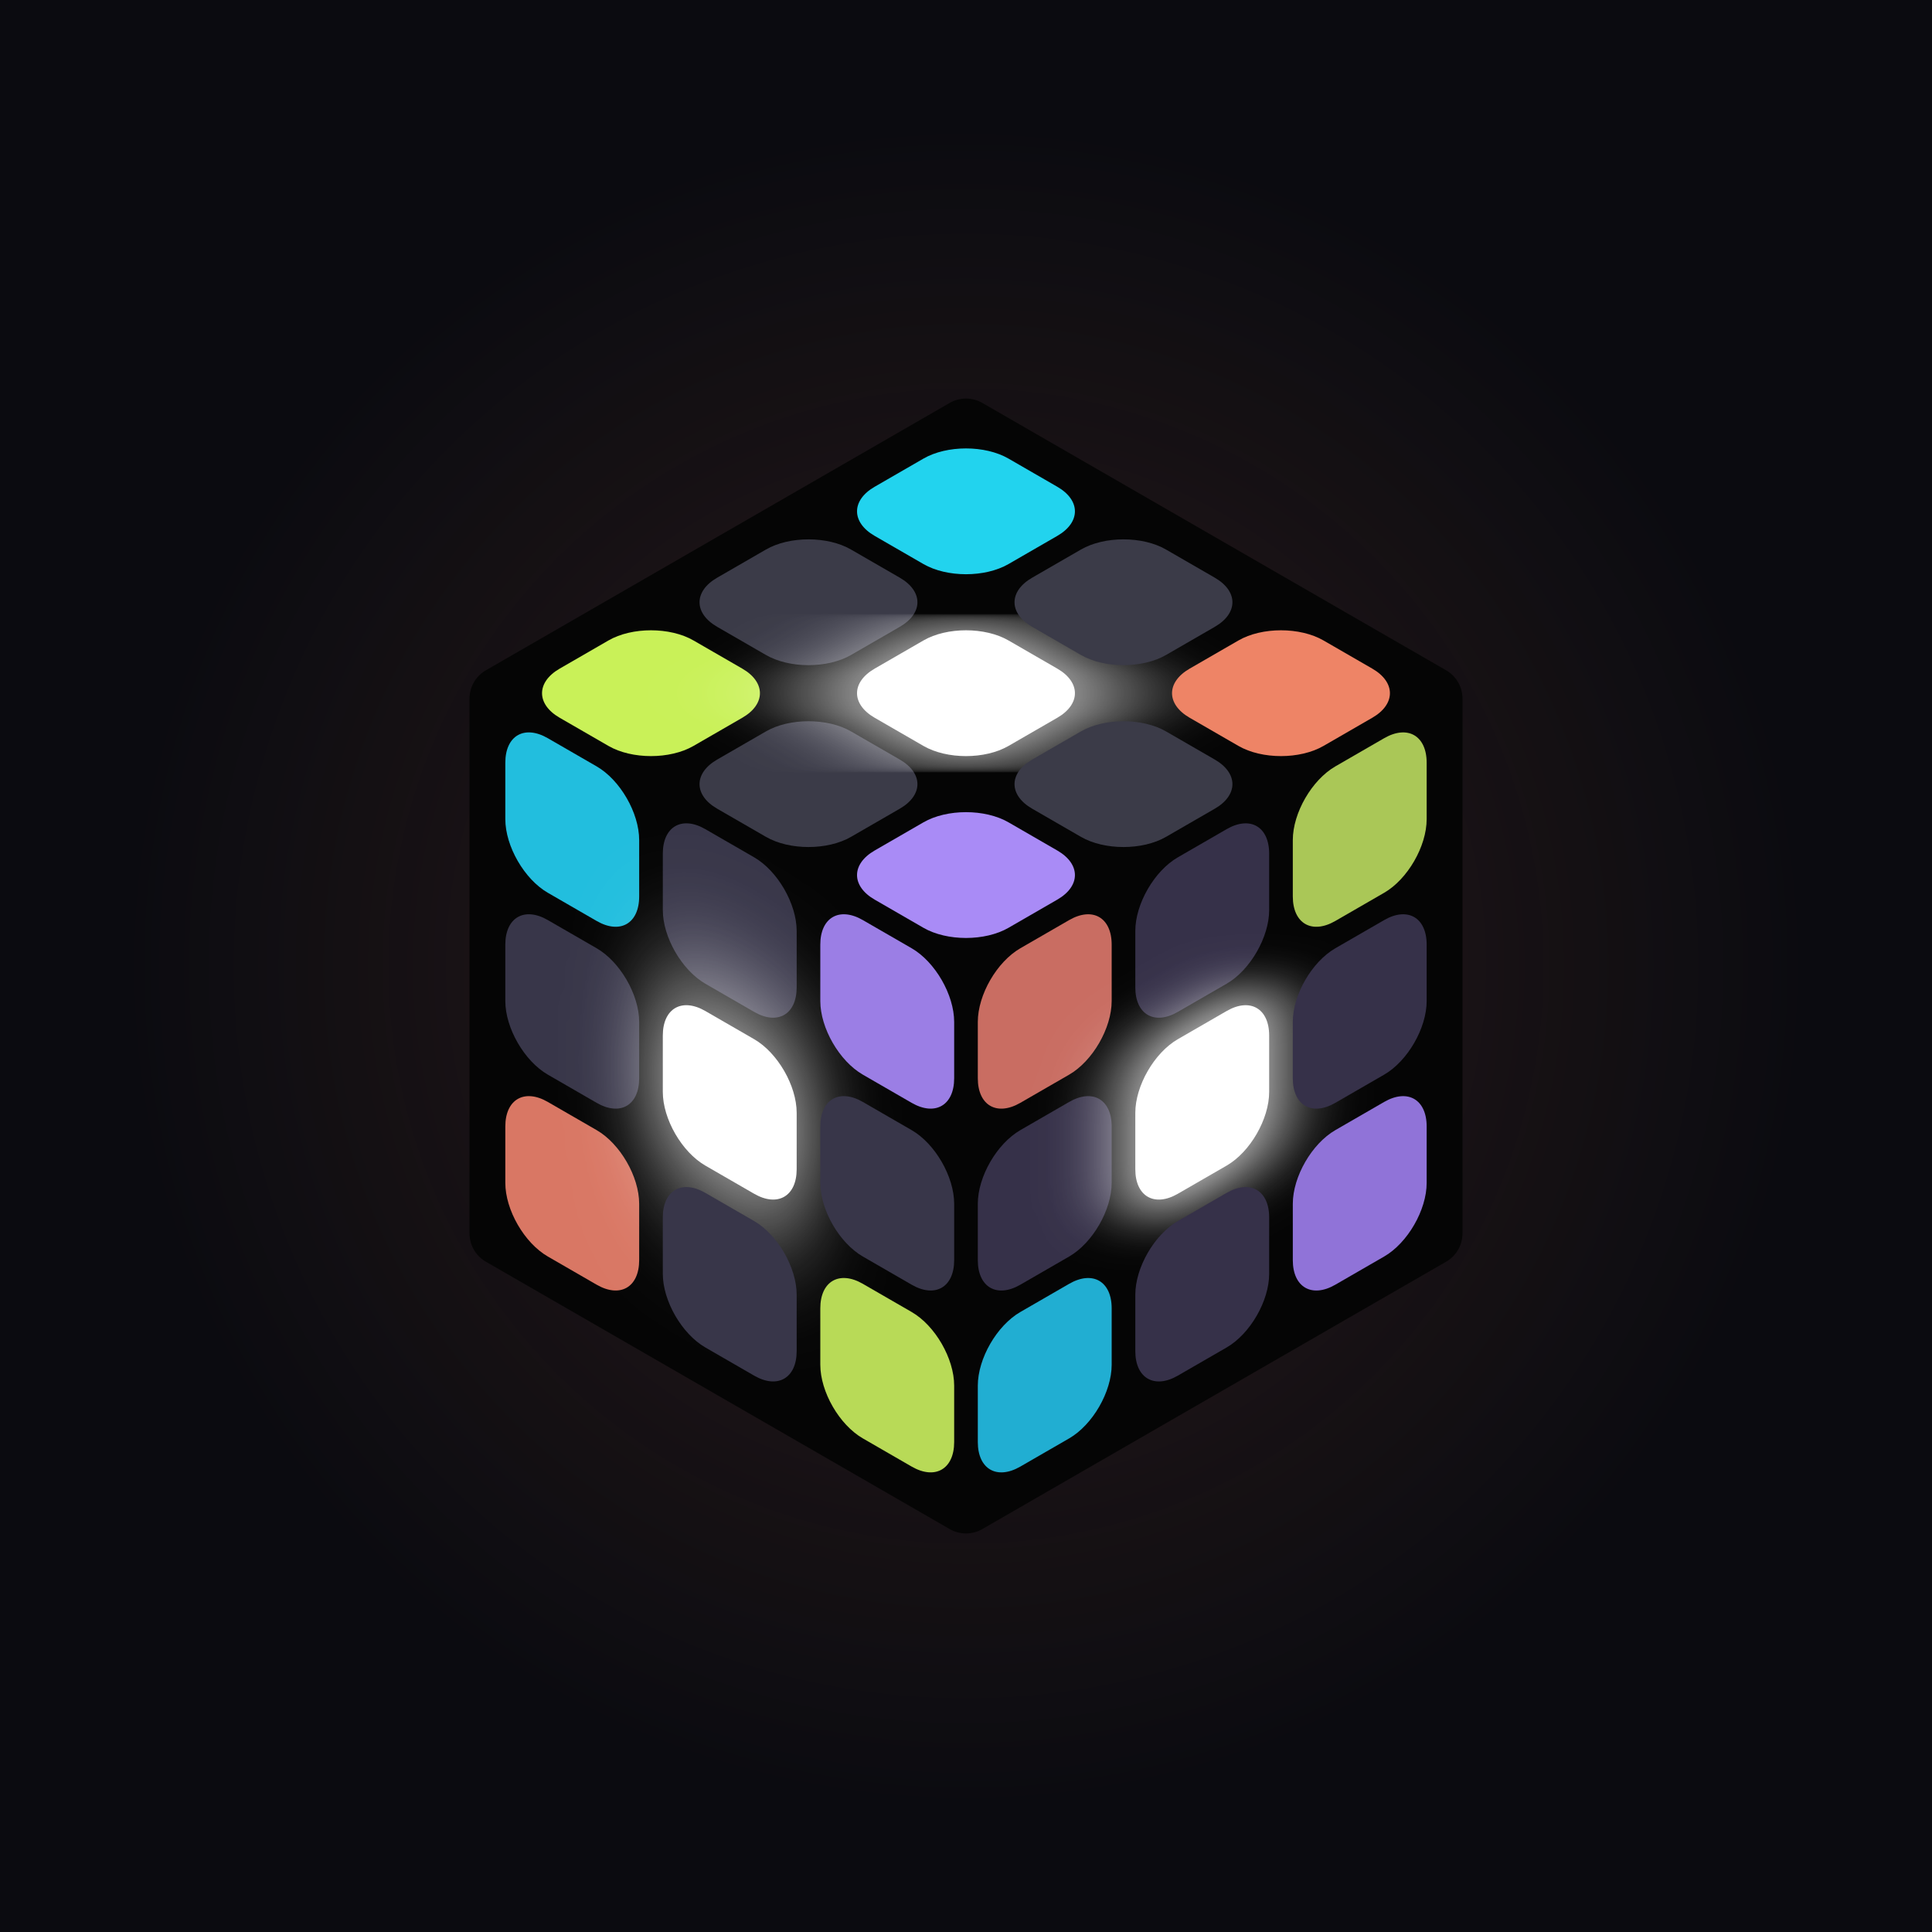
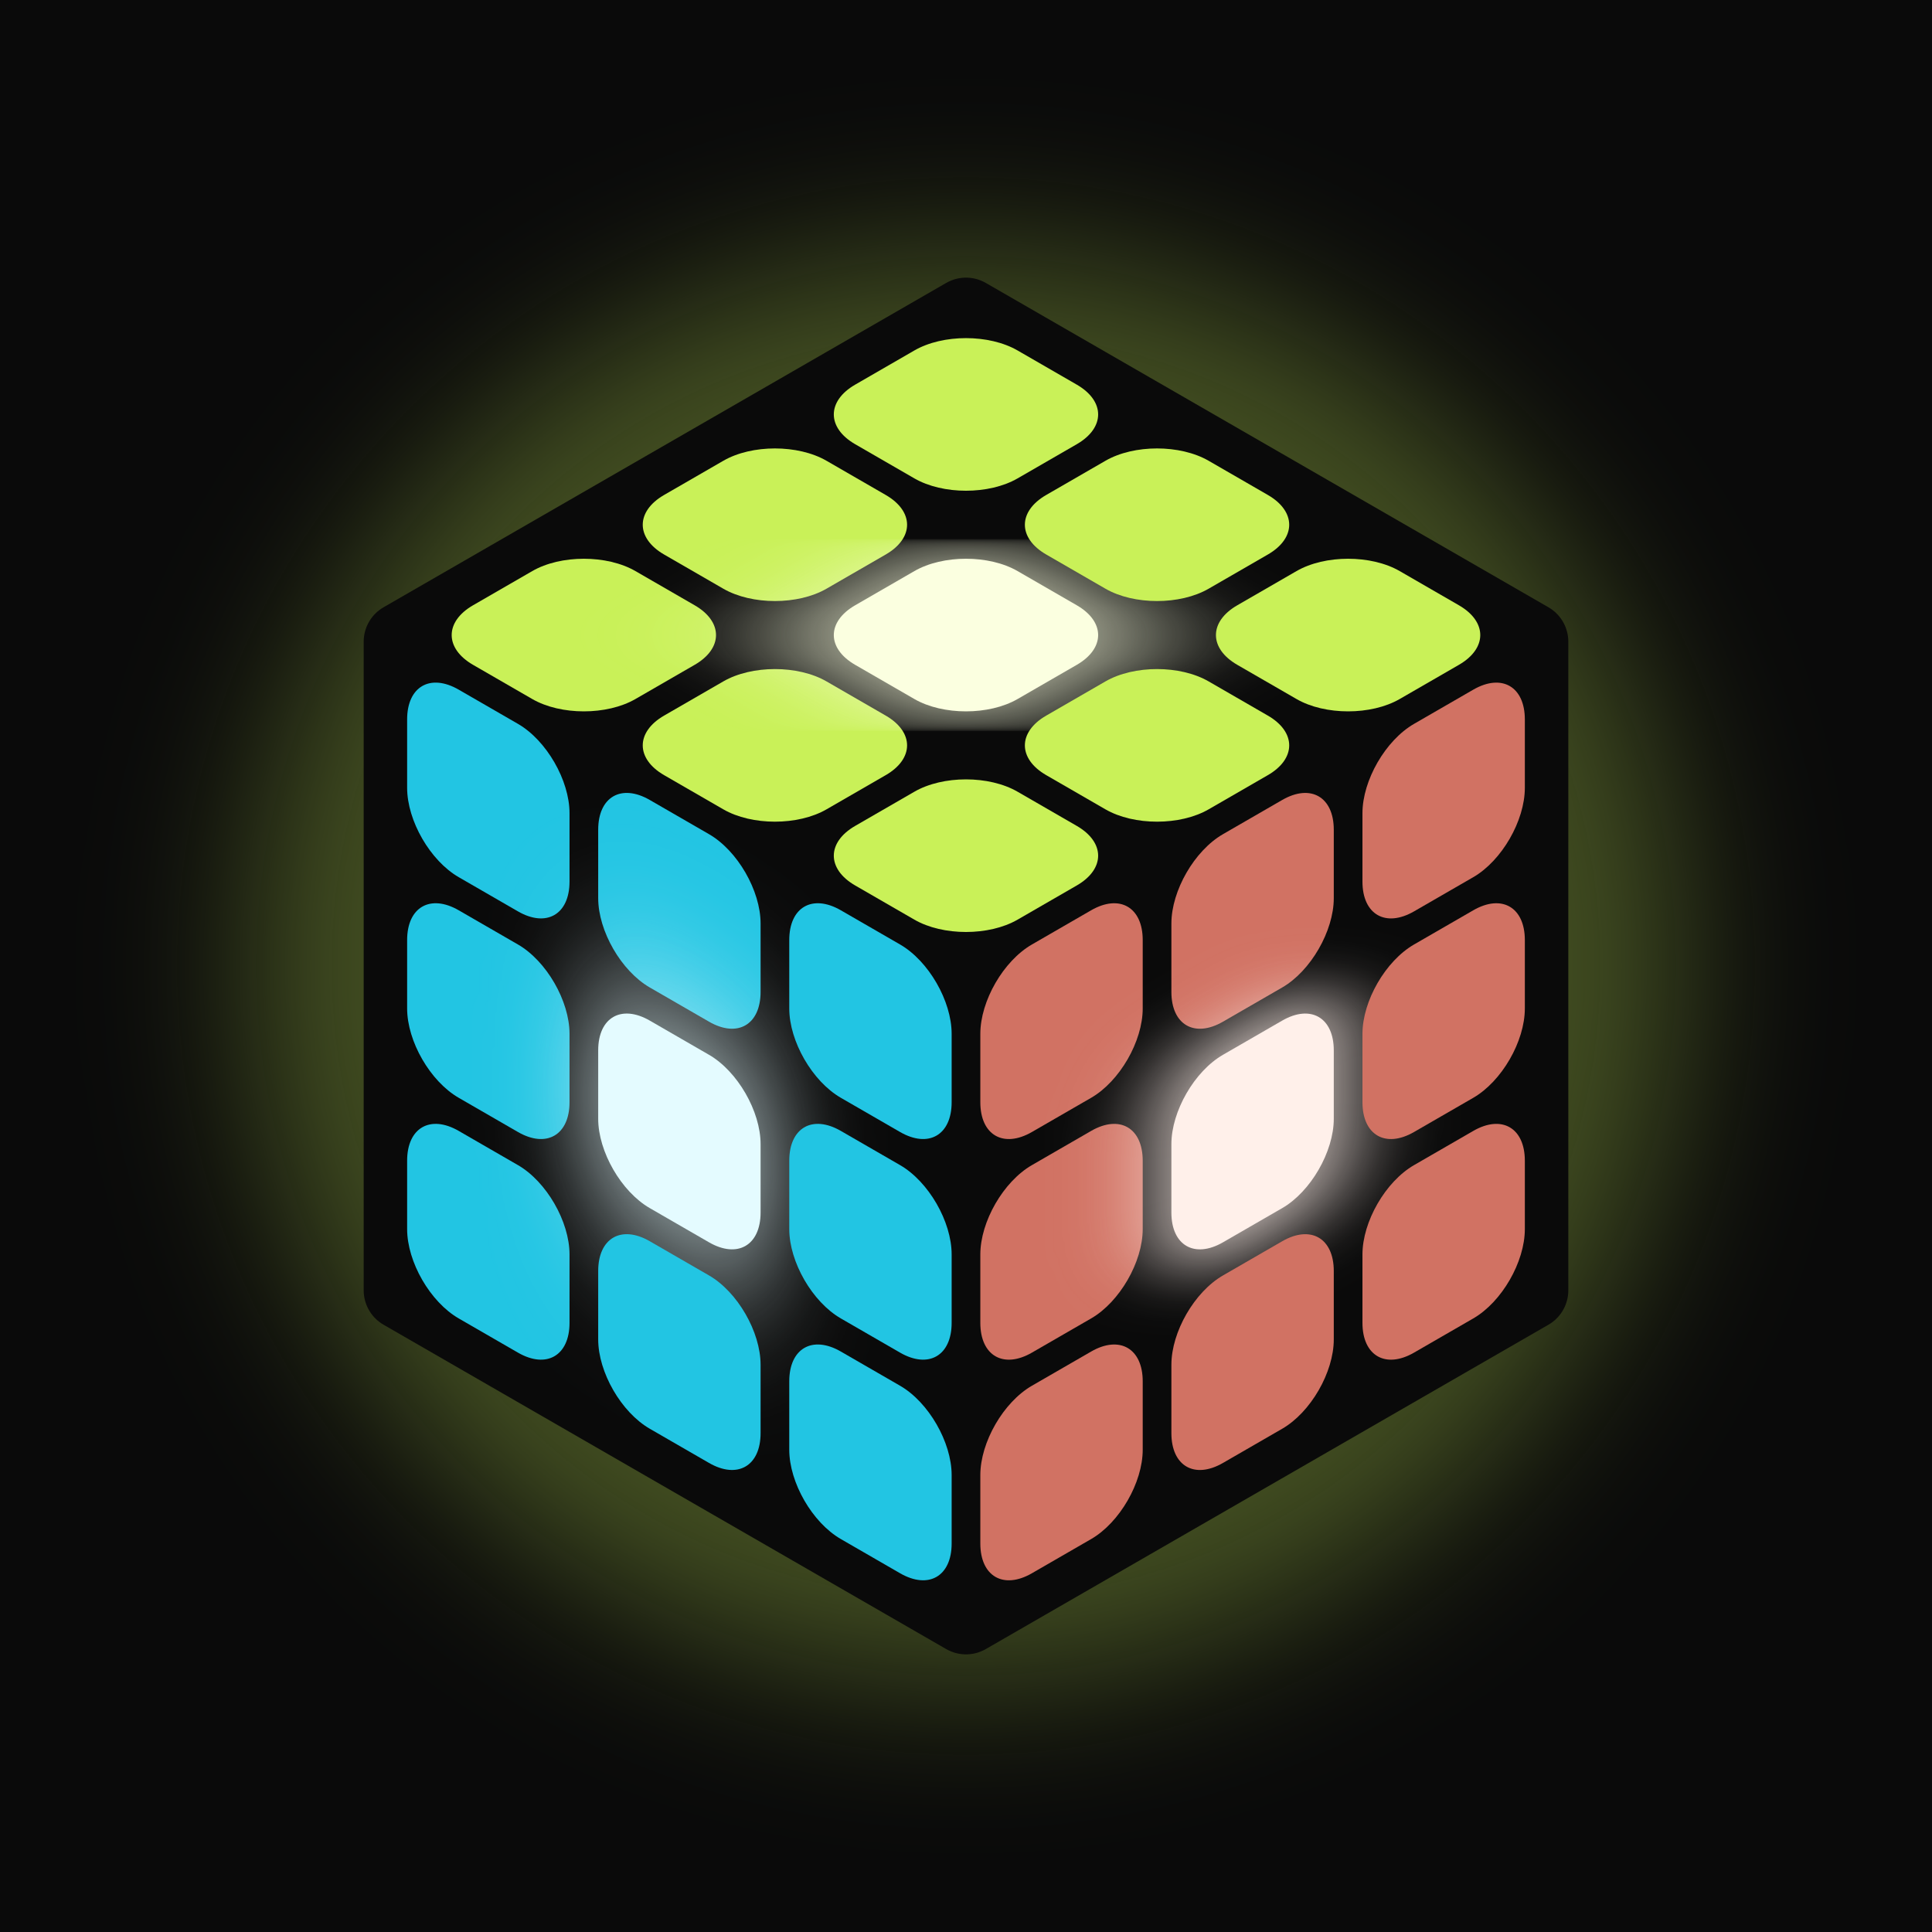
<svg xmlns="http://www.w3.org/2000/svg" viewBox="0 0 1080 1080" width="1080" height="1080">
  <defs>
    <filter id="glow" x="-80%" y="-80%" width="260%" height="260%">
      <feGaussianBlur stdDeviation="8" />
    </filter>
    <filter id="blur40" x="-50%" y="-50%" width="200%" height="200%">
      <feGaussianBlur stdDeviation="45" />
    </filter>
  </defs>
-   <defs>
-     <radialGradient id="rg" cx="50%" cy="50%" r="50%">
-       <stop offset="0" stop-color="#ee8466" stop-opacity="0.18" />
-       <stop offset=".65" stop-color="#ee8466" stop-opacity=".05" />
-       <stop offset="1" stop-color="#ee8466" stop-opacity="0" />
-     </radialGradient>
-   </defs>
-   <rect width="1080" height="1080" fill="#0b0b10" />
-   <circle cx="540" cy="540" r="470" fill="url(#rg)" />
-   <g transform="translate(540,540) scale(3.05)">
-     <path d="M0,-98 L85,-49 L85,49 L0,98 L-85,49 L-85,-49Z" fill="#050505" stroke="#050505" stroke-width="12" stroke-linejoin="round" />
+   <rect width="1080" height="1080" fill="#0a0a0a" />
+   <circle cx="540" cy="540" r="400" fill="#c9f158" opacity=".30" filter="url(#blur40)" />
+   <g transform="translate(540,540) scale(3.7)">
+     <path d="M0,-98 L85,-49 L85,49 L0,98 L-85,49 L-85,-49Z" fill="#0a0a0a" stroke="#0a0a0a" stroke-width="12" stroke-linejoin="round" />
    <g transform="matrix(0.866,-0.5,0.866,0.5,-86.6,-50)">
      <rect x="2.5" y="2.5" width="28.33" height="28.33" rx="9" fill="#c9f158" />
-       <rect x="2.5" y="35.833" width="28.33" height="28.33" rx="9" fill="#3b3b48" />
-       <rect x="2.5" y="69.166" width="28.33" height="28.33" rx="9" fill="#a98bf6" />
-       <rect x="35.833" y="2.5" width="28.33" height="28.33" rx="9" fill="#3b3b48" />
-       <rect x="32.833" y="32.833" width="34.33" height="34.33" rx="9" fill="#ffffff" filter="url(#glow)" opacity=".8" />
-       <rect x="35.833" y="35.833" width="28.33" height="28.33" rx="9" fill="#ffffff" />
-       <rect x="35.833" y="69.166" width="28.33" height="28.33" rx="9" fill="#3b3b48" />
-       <rect x="69.166" y="2.5" width="28.33" height="28.33" rx="9" fill="#22d3ee" />
-       <rect x="69.166" y="35.833" width="28.33" height="28.33" rx="9" fill="#3b3b48" />
-       <rect x="69.166" y="69.166" width="28.33" height="28.33" rx="9" fill="#ee8466" />
+       <rect x="2.5" y="35.833" width="28.33" height="28.33" rx="9" fill="#c9f158" />
+       <rect x="2.5" y="69.166" width="28.33" height="28.33" rx="9" fill="#c9f158" />
+       <rect x="35.833" y="2.5" width="28.33" height="28.33" rx="9" fill="#c9f158" />
+       <rect x="32.833" y="32.833" width="34.33" height="34.33" rx="9" fill="#fbffe0" filter="url(#glow)" opacity=".8" />
+       <rect x="35.833" y="35.833" width="28.33" height="28.33" rx="9" fill="#fbffe0" />
+       <rect x="35.833" y="69.166" width="28.33" height="28.33" rx="9" fill="#c9f158" />
+       <rect x="69.166" y="2.5" width="28.33" height="28.33" rx="9" fill="#c9f158" />
+       <rect x="69.166" y="35.833" width="28.33" height="28.33" rx="9" fill="#c9f158" />
+       <rect x="69.166" y="69.166" width="28.33" height="28.33" rx="9" fill="#c9f158" />
    </g>
    <g transform="matrix(0.866,0.5,0,1,-86.6,-50)">
-       <rect x="2.5" y="2.5" width="28.33" height="28.33" rx="9" fill="#22bede" />
-       <rect x="2.5" y="35.833" width="28.33" height="28.33" rx="9" fill="#383649" />
-       <rect x="2.5" y="69.166" width="28.33" height="28.33" rx="9" fill="#d97764" />
-       <rect x="35.833" y="2.5" width="28.33" height="28.33" rx="9" fill="#383649" />
-       <rect x="32.833" y="32.833" width="34.33" height="34.33" rx="9" fill="#ffffff" filter="url(#glow)" opacity=".8" />
-       <rect x="35.833" y="35.833" width="28.33" height="28.33" rx="9" fill="#ffffff" />
-       <rect x="35.833" y="69.166" width="28.33" height="28.33" rx="9" fill="#383649" />
-       <rect x="69.166" y="2.5" width="28.33" height="28.33" rx="9" fill="#9b7ee5" />
-       <rect x="69.166" y="35.833" width="28.33" height="28.33" rx="9" fill="#383649" />
-       <rect x="69.166" y="69.166" width="28.33" height="28.33" rx="9" fill="#b8da57" />
+       <rect x="2.5" y="2.5" width="28.33" height="28.33" rx="9" fill="#22c5e3" />
+       <rect x="2.5" y="35.833" width="28.33" height="28.33" rx="9" fill="#22c5e3" />
+       <rect x="2.5" y="69.166" width="28.33" height="28.33" rx="9" fill="#22c5e3" />
+       <rect x="35.833" y="2.5" width="28.33" height="28.33" rx="9" fill="#22c5e3" />
+       <rect x="32.833" y="32.833" width="34.33" height="34.33" rx="9" fill="#e4fbff" filter="url(#glow)" opacity=".8" />
+       <rect x="35.833" y="35.833" width="28.33" height="28.33" rx="9" fill="#e4fbff" />
+       <rect x="35.833" y="69.166" width="28.33" height="28.33" rx="9" fill="#22c5e3" />
+       <rect x="69.166" y="2.5" width="28.33" height="28.33" rx="9" fill="#22c5e3" />
+       <rect x="69.166" y="35.833" width="28.33" height="28.33" rx="9" fill="#22c5e3" />
+       <rect x="69.166" y="69.166" width="28.33" height="28.33" rx="9" fill="#22c5e3" />
    </g>
    <g transform="matrix(0.866,-0.5,0,1,0,0)">
-       <rect x="2.5" y="2.5" width="28.33" height="28.33" rx="9" fill="#c96d62" />
-       <rect x="2.5" y="35.833" width="28.33" height="28.33" rx="9" fill="#363149" />
-       <rect x="2.5" y="69.166" width="28.33" height="28.33" rx="9" fill="#21aed2" />
-       <rect x="35.833" y="2.5" width="28.33" height="28.33" rx="9" fill="#363149" />
-       <rect x="32.833" y="32.833" width="34.33" height="34.33" rx="9" fill="#ffffff" filter="url(#glow)" opacity=".8" />
-       <rect x="35.833" y="35.833" width="28.33" height="28.33" rx="9" fill="#ffffff" />
-       <rect x="35.833" y="69.166" width="28.33" height="28.33" rx="9" fill="#363149" />
-       <rect x="69.166" y="2.5" width="28.33" height="28.33" rx="9" fill="#aac757" />
-       <rect x="69.166" y="35.833" width="28.33" height="28.33" rx="9" fill="#363149" />
-       <rect x="69.166" y="69.166" width="28.33" height="28.33" rx="9" fill="#9073d8" />
+       <rect x="2.5" y="2.5" width="28.33" height="28.33" rx="9" fill="#d17263" />
+       <rect x="2.5" y="35.833" width="28.33" height="28.33" rx="9" fill="#d17263" />
+       <rect x="2.5" y="69.166" width="28.33" height="28.33" rx="9" fill="#d17263" />
+       <rect x="35.833" y="2.5" width="28.33" height="28.33" rx="9" fill="#d17263" />
+       <rect x="32.833" y="32.833" width="34.33" height="34.33" rx="9" fill="#fff0ea" filter="url(#glow)" opacity=".8" />
+       <rect x="35.833" y="35.833" width="28.33" height="28.33" rx="9" fill="#fff0ea" />
+       <rect x="35.833" y="69.166" width="28.33" height="28.33" rx="9" fill="#d17263" />
+       <rect x="69.166" y="2.5" width="28.33" height="28.33" rx="9" fill="#d17263" />
+       <rect x="69.166" y="35.833" width="28.33" height="28.33" rx="9" fill="#d17263" />
+       <rect x="69.166" y="69.166" width="28.33" height="28.33" rx="9" fill="#d17263" />
    </g>
  </g>
</svg>
